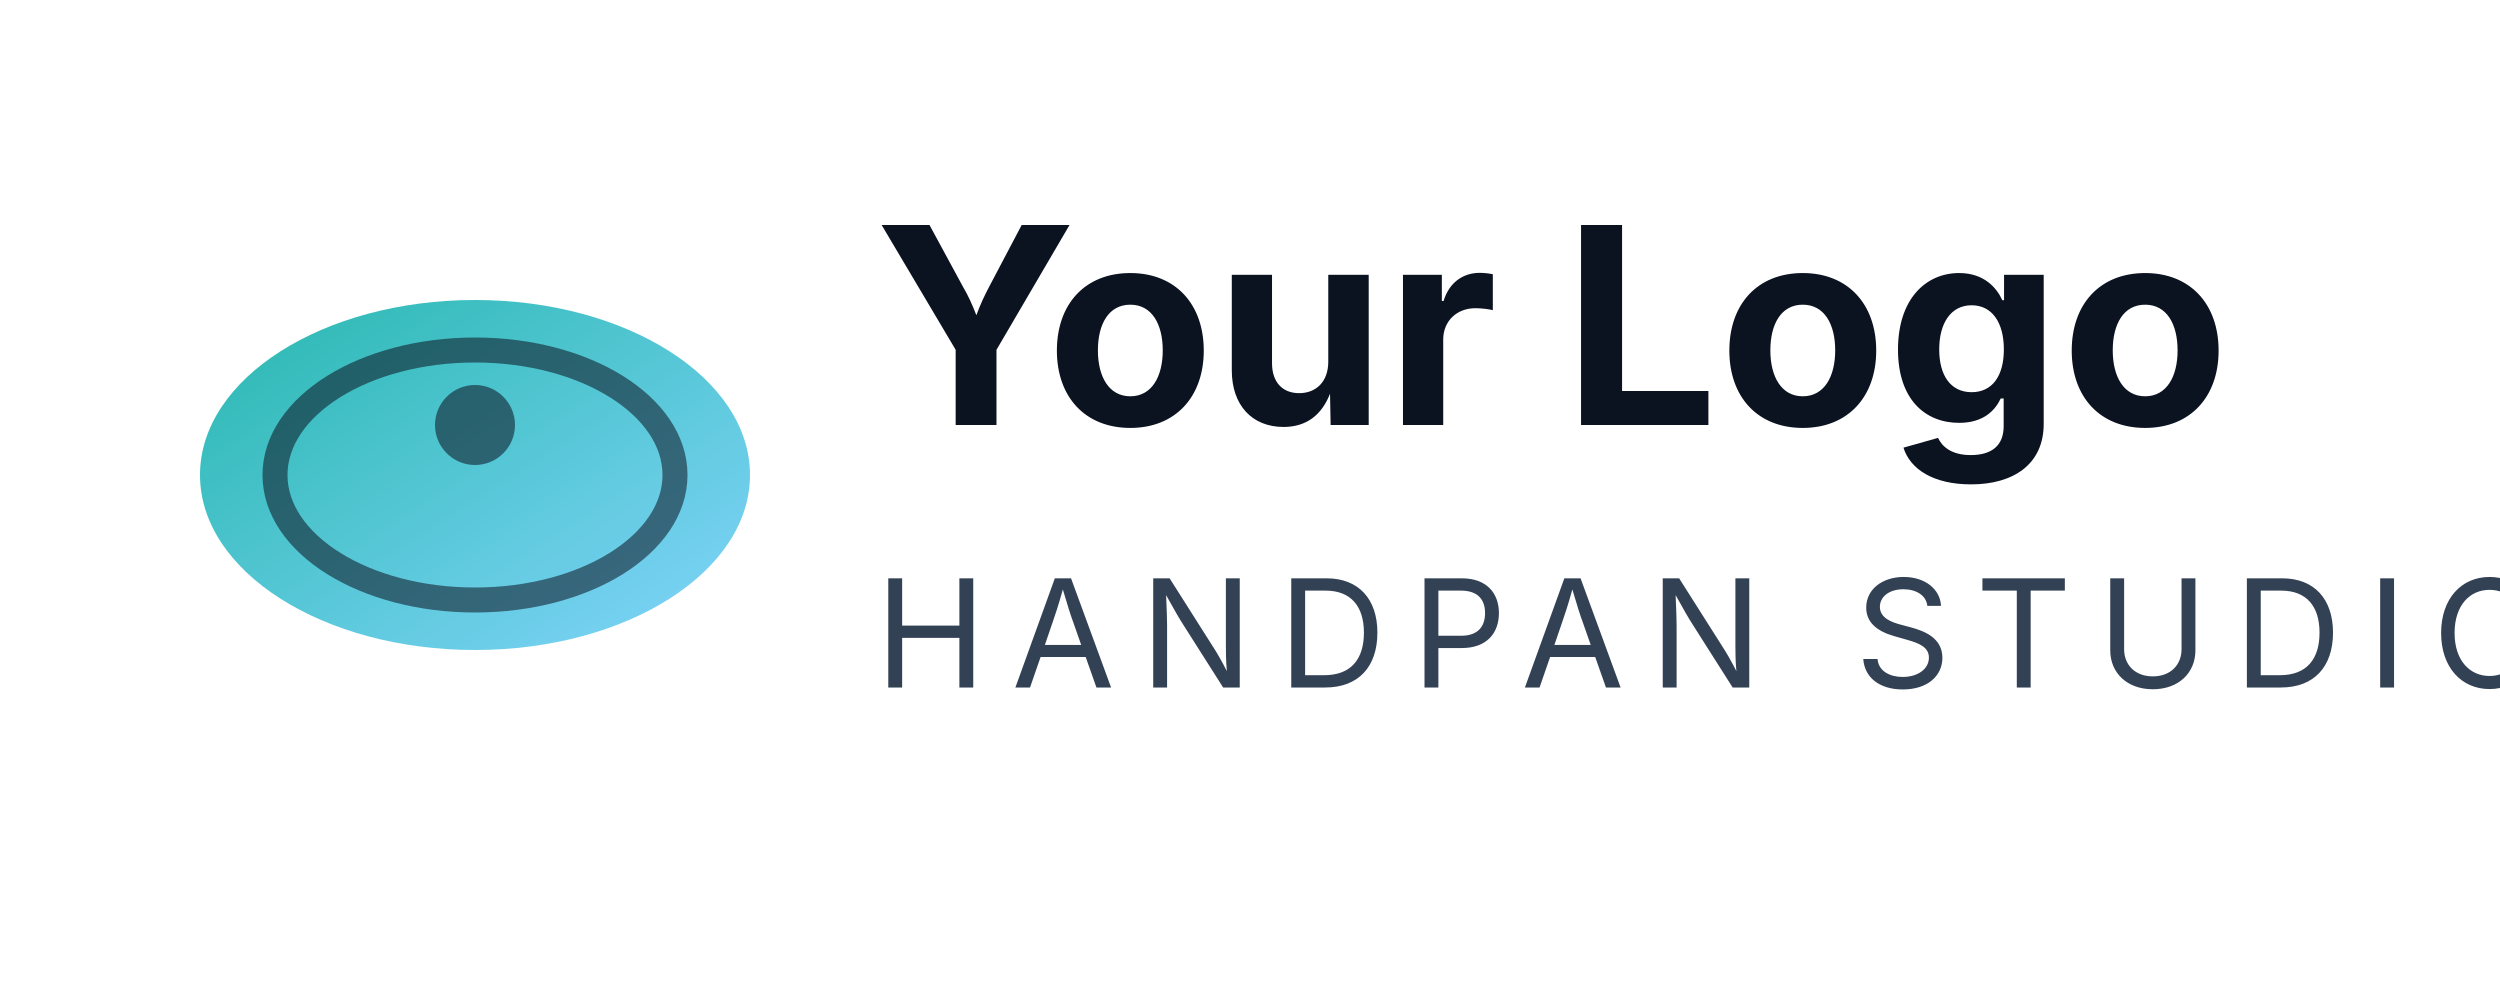
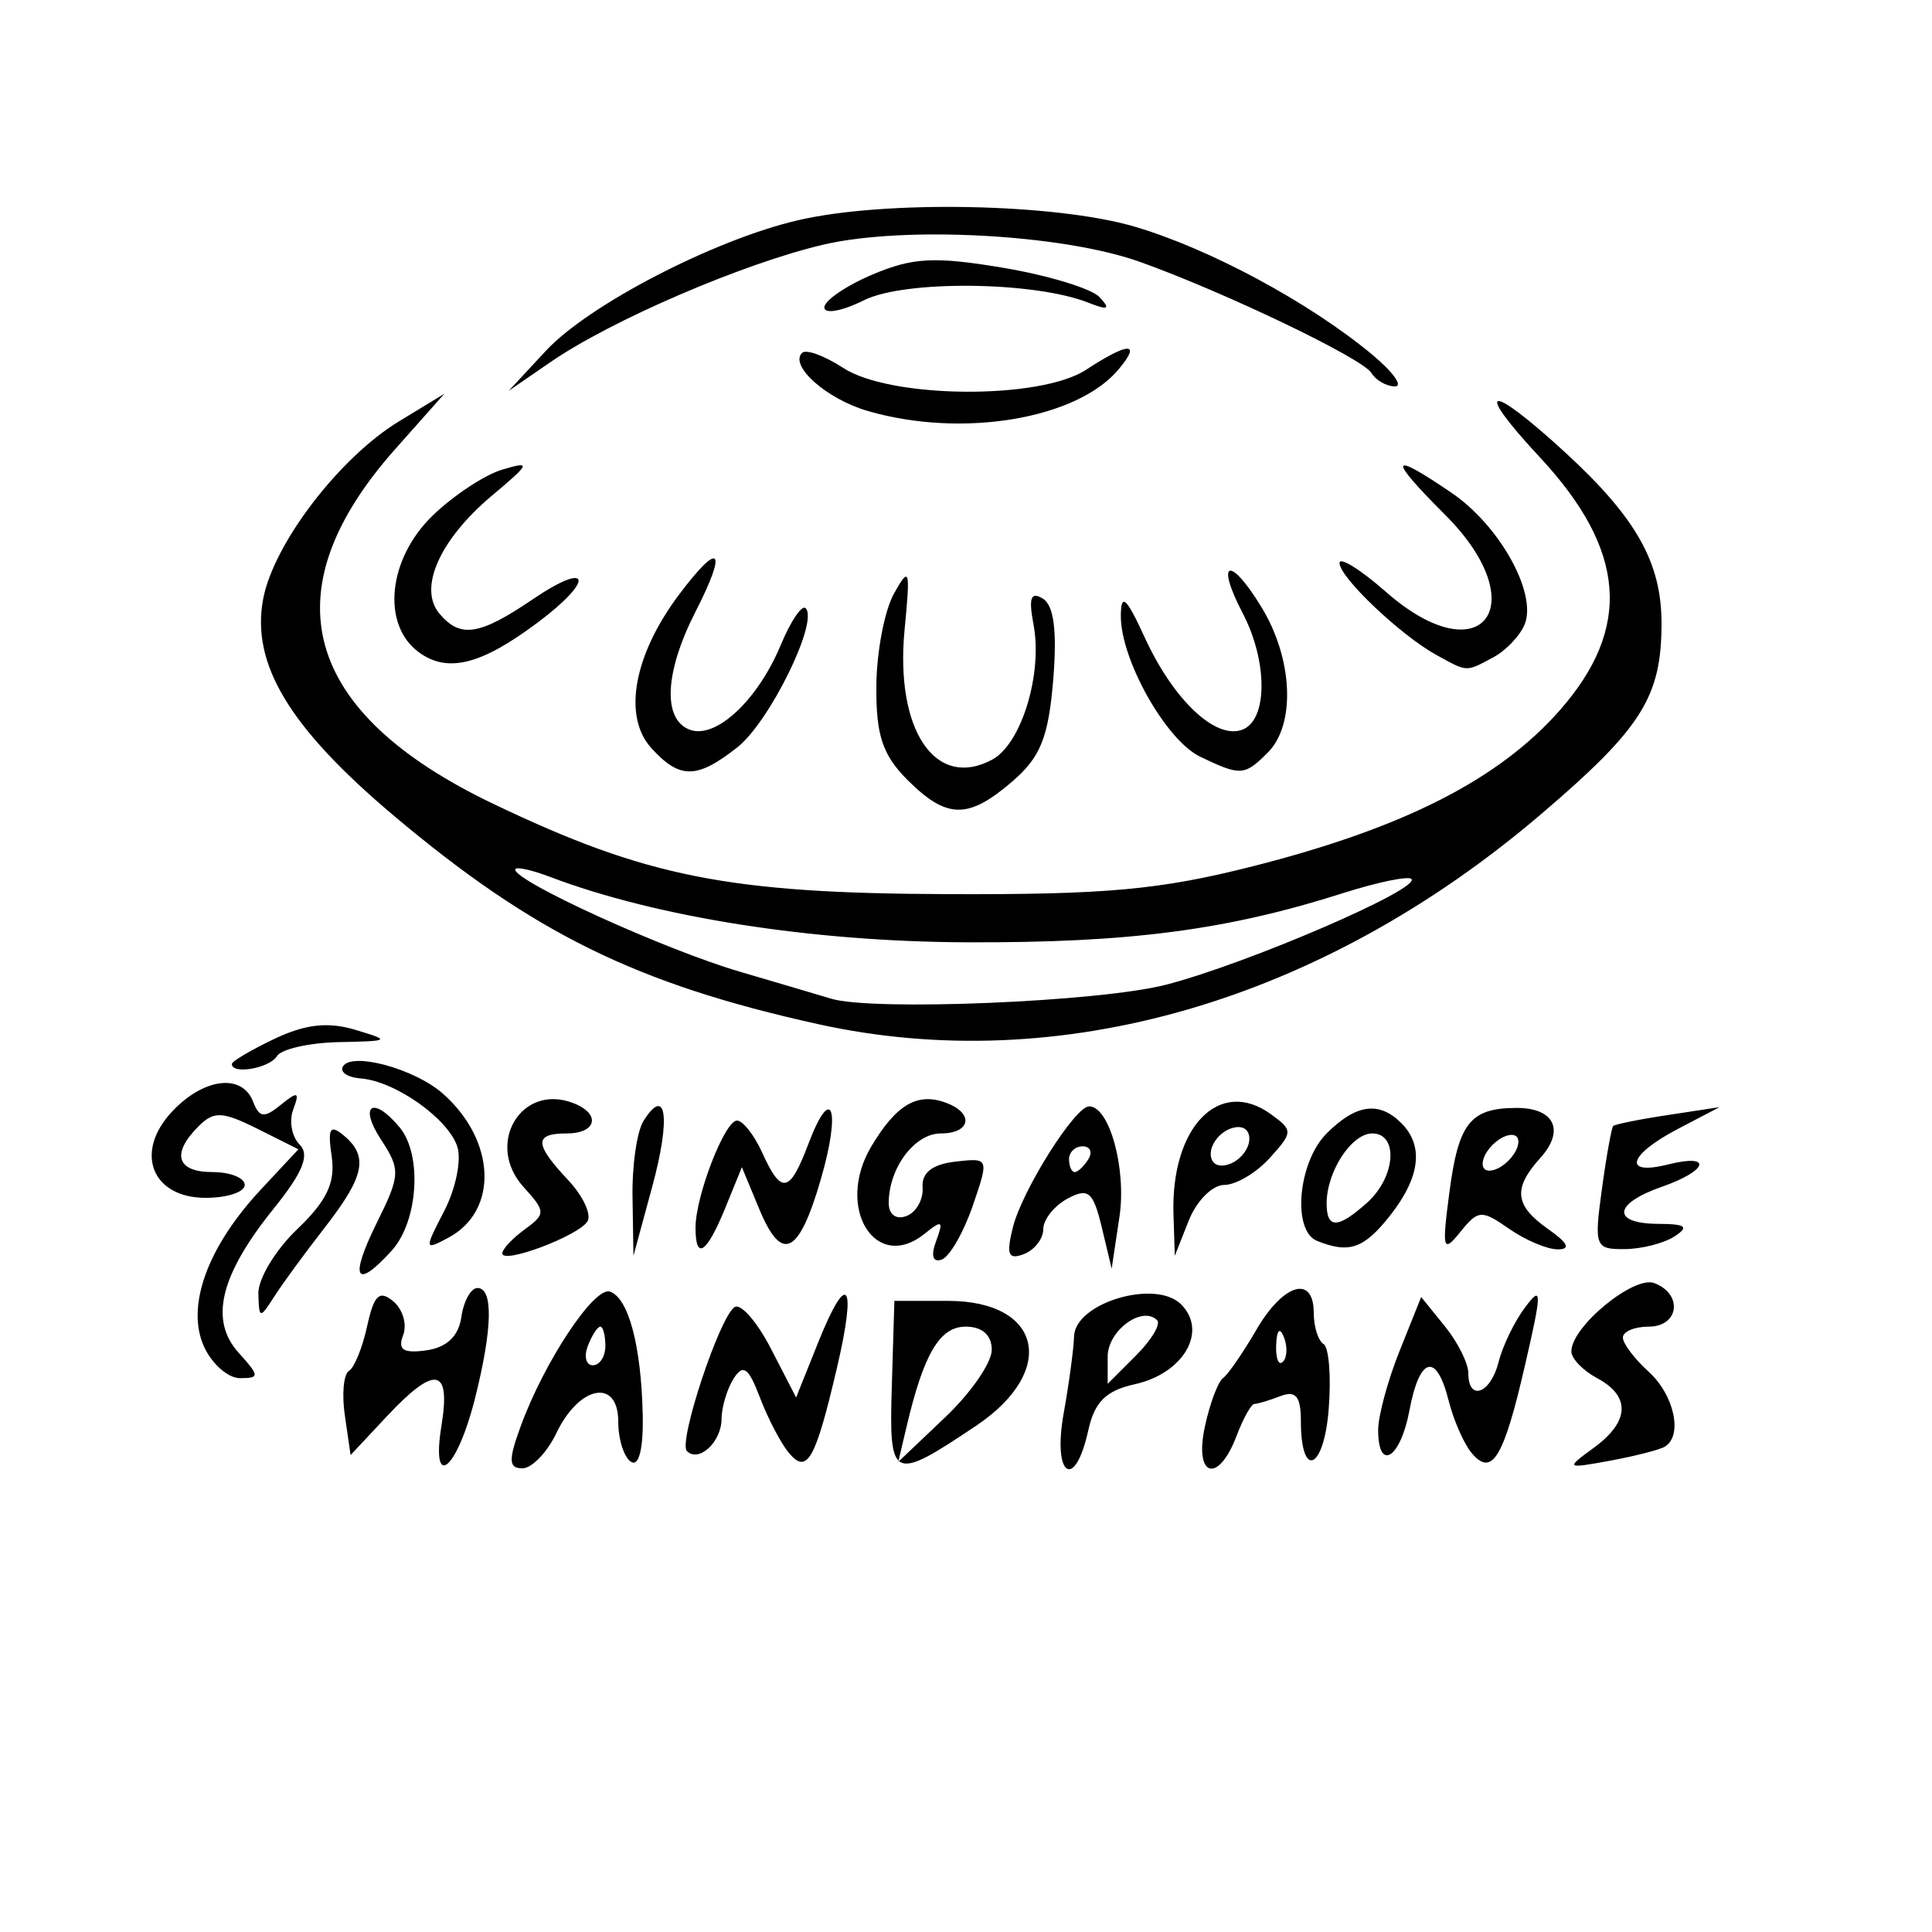
- <svg xmlns="http://www.w3.org/2000/svg" width="200" height="80" viewBox="0 0 200 80" role="img" aria-label="Handpan Studio Logo Placeholder">
-   <defs>
-     <linearGradient id="g" x1="0" y1="0" x2="1" y2="1">
-       <stop offset="0%" stop-color="#1cb4aa" />
-       <stop offset="100%" stop-color="#7dd3fc" />
-     </linearGradient>
-   </defs>
-   <rect x="0" y="0" width="200" height="80" fill="none" />
-   <ellipse cx="38" cy="38" rx="22" ry="14" fill="url(#g)" opacity="0.95" />
-   <ellipse cx="38" cy="38" rx="16" ry="10" fill="none" stroke="#0b1220" stroke-width="2" opacity="0.55" />
-   <circle cx="38" cy="34" r="3.2" fill="#0b1220" opacity="0.55" />
-   <text x="70" y="34" font-family="Segoe UI, Inter, Arial, sans-serif" font-size="22" font-weight="700" fill="#0b1220">Your Logo</text>
-   <text x="70" y="55" font-family="Segoe UI, Inter, Arial, sans-serif" font-size="12" letter-spacing="2" fill="#334155">HANDPAN STUDIO</text>
+ <svg xmlns="http://www.w3.org/2000/svg" width="150" height="150" viewBox="0 0 150 150">
+   <g>
+     <path d="M 34.28 110.66 C35.01,106.16 33.77,105.97 30.01,109.99 L 27.22 112.97 L 26.78 109.94 C26.53,108.28 26.67,106.70 27.09,106.44 C27.51,106.19 28.15,104.61 28.51,102.94 C29.04,100.53 29.46,100.14 30.53,101.03 C31.27,101.64 31.62,102.83 31.30,103.66 C30.86,104.80 31.31,105.09 33.11,104.84 C34.69,104.61 35.61,103.74 35.82,102.25 C36.00,101.01 36.56,100.00 37.07,100.00 C38.31,100.00 38.24,103.15 36.88,108.57 C35.46,114.19 33.44,115.81 34.28,110.66 ZM 40.42 110.75 C42.25,105.73 46.13,99.88 47.35,100.28 C48.79,100.76 49.78,104.46 49.90,109.81 C49.96,112.45 49.61,113.88 49.00,113.50 C48.45,113.16 48.00,111.75 48.00,110.37 C48.00,106.99 44.98,107.55 43.20,111.26 C42.48,112.77 41.29,114.00 40.56,114.00 C39.49,114.00 39.46,113.38 40.42,110.75 ZM 47.00 104.50 C47.00,103.68 46.82,103.00 46.61,103.00 C46.39,103.00 45.95,103.68 45.64,104.50 C45.32,105.32 45.50,106.00 46.03,106.00 C46.56,106.00 47.00,105.32 47.00,104.50 ZM 61.23 112.78 C60.62,112.04 59.61,110.11 59.00,108.50 C58.11,106.17 57.70,105.87 56.96,107.03 C56.45,107.84 56.02,109.26 56.02,110.19 C56.00,111.97 54.25,113.58 53.33,112.66 C52.64,111.97 55.88,102.19 57.04,101.48 C57.52,101.18 58.79,102.64 59.86,104.72 L 61.81 108.50 L 63.53 104.21 C65.80,98.55 66.54,99.56 64.98,106.20 C63.30,113.39 62.66,114.51 61.23,112.78 ZM 69.24 107.60 L 69.44 101.00 L 73.60 101.00 C80.91,101.00 82.13,106.44 75.78,110.70 C69.25,115.07 69.02,114.96 69.24,107.60 ZM 77.00 104.80 C77.00,103.66 76.26,103.00 74.98,103.00 C72.96,103.00 71.72,105.09 70.38,110.79 L 69.74 113.50 L 73.37 110.05 C75.37,108.16 77.00,105.80 77.00,104.80 ZM 82.58 109.75 C83.00,107.41 83.36,104.72 83.39,103.76 C83.45,101.16 89.71,99.28 91.70,101.27 C93.80,103.37 91.88,106.65 88.07,107.48 C85.86,107.97 84.97,108.86 84.49,111.07 C83.44,115.81 81.71,114.61 82.58,109.75 ZM 89.84 102.50 C88.68,101.34 86.00,103.31 86.00,105.33 L 86.00 107.44 L 88.19 105.25 C89.40,104.04 90.14,102.81 89.84,102.50 ZM 93.55 110.75 C93.93,108.96 94.57,107.28 94.95,107.00 C95.34,106.72 96.50,105.04 97.54,103.25 C99.64,99.64 102.00,98.95 102.00,101.94 C102.00,103.01 102.34,104.09 102.76,104.35 C103.18,104.61 103.36,106.89 103.16,109.41 C102.79,114.13 101.00,114.89 101.00,110.33 C101.00,108.42 100.61,107.94 99.42,108.39 C98.55,108.73 97.64,109.00 97.39,109.00 C97.15,109.00 96.52,110.12 96.00,111.50 C94.57,115.25 92.69,114.68 93.55,110.75 ZM 99.68 103.81 C99.36,103.01 99.13,103.25 99.08,104.42 C99.04,105.47 99.27,106.06 99.60,105.73 C99.94,105.40 99.97,104.53 99.68,103.81 ZM 114.24 112.79 C113.65,112.07 112.85,110.25 112.47,108.74 C111.53,104.98 110.22,105.30 109.43,109.50 C108.73,113.24 107.00,114.32 107.00,111.02 C107.00,109.93 107.75,107.16 108.67,104.87 L 110.34 100.70 L 112.17 102.96 C113.18,104.20 114.00,105.85 114.00,106.61 C114.00,108.84 115.73,108.21 116.35,105.75 C116.66,104.51 117.58,102.60 118.41,101.50 C119.73,99.73 119.73,100.24 118.40,106.00 C116.74,113.22 115.83,114.71 114.24,112.79 ZM 123.75 112.40 C126.53,110.37 126.62,108.40 124.00,107.00 C122.90,106.41 122.00,105.48 122.00,104.92 C122.00,103.00 126.86,99.01 128.44,99.62 C130.69,100.48 130.36,103.00 128.00,103.00 C126.90,103.00 126.00,103.38 126.00,103.85 C126.00,104.31 126.90,105.50 128.00,106.50 C129.99,108.30 130.68,111.48 129.25,112.32 C128.84,112.57 126.93,113.05 125.00,113.41 C121.55,114.04 121.53,114.02 123.75,112.40 ZM 15.84 104.55 C14.42,101.44 16.10,96.81 20.24,92.37 L 23.17 89.23 L 19.99 87.64 C17.26,86.28 16.60,86.25 15.40,87.46 C13.28,89.58 13.72,91.00 16.50,91.00 C17.88,91.00 19.00,91.45 19.00,92.00 C19.00,92.55 17.64,93.00 15.97,93.00 C11.76,93.00 10.39,89.43 13.39,86.27 C15.84,83.68 18.80,83.33 19.65,85.53 C20.13,86.78 20.51,86.83 21.80,85.78 C23.13,84.70 23.28,84.76 22.77,86.13 C22.43,87.02 22.65,88.25 23.26,88.86 C24.07,89.67 23.52,91.02 21.23,93.86 C17.08,99.02 16.24,102.51 18.54,105.04 C20.16,106.84 20.17,107.00 18.63,107.00 C17.71,107.00 16.45,105.90 15.84,104.55 ZM 20.06 100.44 C20.03,99.30 21.38,97.05 23.07,95.44 C25.38,93.23 26.05,91.82 25.75,89.77 C25.43,87.60 25.62,87.27 26.68,88.15 C28.63,89.77 28.31,91.32 25.25,95.26 C23.74,97.20 21.96,99.62 21.31,100.64 C20.17,102.42 20.11,102.41 20.06,100.44 ZM 29.23 94.99 C31.09,91.24 31.11,90.82 29.59,88.49 C27.82,85.79 28.95,85.03 31.03,87.53 C32.80,89.67 32.47,94.83 30.41,97.10 C27.61,100.19 27.11,99.28 29.23,94.99 ZM 39.00 97.31 C39.00,96.98 39.78,96.15 40.74,95.45 C42.38,94.25 42.38,94.07 40.65,92.16 C37.64,88.84 40.45,84.08 44.50,85.64 C46.67,86.47 46.34,88.00 44.00,88.00 C41.45,88.00 41.48,88.82 44.10,91.61 C45.26,92.84 45.94,94.29 45.61,94.83 C44.90,95.96 39.00,98.18 39.00,97.31 ZM 72.69 96.33 C73.27,94.77 73.14,94.69 71.81,95.77 C67.99,98.87 64.83,93.79 67.63,89.04 C69.59,85.74 71.25,84.77 73.50,85.64 C75.65,86.46 75.35,88.00 73.04,88.00 C71.01,88.00 69.00,90.69 69.00,93.40 C69.00,94.30 69.58,94.72 70.38,94.41 C71.14,94.12 71.70,93.12 71.63,92.19 C71.54,91.06 72.38,90.40 74.15,90.19 C76.80,89.89 76.80,89.89 75.51,93.66 C74.79,95.73 73.71,97.60 73.10,97.80 C72.41,98.03 72.26,97.48 72.69,96.33 ZM 78.64 95.29 C79.36,92.41 83.45,85.92 84.55,85.90 C86.13,85.86 87.48,90.76 86.91,94.50 L 86.31 98.50 L 85.54 95.28 C84.87,92.51 84.50,92.20 82.88,93.06 C81.85,93.62 81.00,94.68 81.00,95.43 C81.00,96.18 80.32,97.05 79.49,97.37 C78.28,97.83 78.11,97.41 78.64,95.29 ZM 84.50 90.00 C84.84,89.45 84.64,89.00 84.06,89.00 C83.48,89.00 83.00,89.45 83.00,90.00 C83.00,90.55 83.20,91.00 83.44,91.00 C83.68,91.00 84.16,90.55 84.50,90.00 ZM 34.49 94.02 C35.38,92.30 35.84,90.06 35.51,89.04 C34.82,86.86 30.67,83.93 28.00,83.73 C26.98,83.65 26.36,83.23 26.63,82.79 C27.33,81.66 32.15,82.97 34.34,84.87 C38.50,88.50 38.74,94.00 34.82,96.09 C32.94,97.10 32.93,97.03 34.49,94.02 ZM 49.11 93.00 C49.06,90.53 49.45,87.84 49.96,87.03 C51.74,84.21 52.09,86.80 50.64,92.13 L 49.18 97.50 L 49.11 93.00 ZM 54.00 95.32 C54.00,92.86 56.27,87.00 57.22,87.00 C57.67,87.00 58.56,88.12 59.18,89.50 C60.67,92.78 61.31,92.65 62.76,88.82 C64.58,84.00 65.32,86.12 63.72,91.59 C62.01,97.46 60.69,98.08 58.94,93.85 L 57.60 90.62 L 56.30 93.81 C54.86,97.33 54.00,97.90 54.00,95.32 ZM 91.11 94.32 C90.88,87.50 94.68,83.59 98.69,86.52 C100.40,87.76 100.39,87.91 98.58,89.91 C97.54,91.06 95.95,92.00 95.04,92.00 C94.13,92.00 92.90,93.24 92.30,94.75 L 91.21 97.50 L 91.11 94.32 ZM 97.00 88.42 C97.00,87.62 96.38,87.30 95.50,87.64 C94.68,87.95 94.00,88.83 94.00,89.58 C94.00,90.38 94.62,90.70 95.50,90.36 C96.32,90.05 97.00,89.17 97.00,88.42 ZM 102.25 96.34 C100.30,95.55 100.78,90.22 103.00,88.00 C105.28,85.72 107.07,85.47 108.80,87.20 C110.56,88.96 110.27,91.39 107.93,94.37 C105.89,96.95 104.75,97.35 102.25,96.34 ZM 106.17 93.35 C108.36,91.36 108.59,88.00 106.54,88.00 C104.93,88.00 103.00,90.97 103.00,93.43 C103.00,95.44 103.88,95.41 106.17,93.35 ZM 112.54 92.50 C113.24,87.20 114.16,86.04 117.69,86.02 C120.67,85.99 121.53,87.75 119.60,89.89 C117.44,92.28 117.59,93.60 120.22,95.44 C121.74,96.51 121.97,97.00 120.95,97.00 C120.12,97.00 118.42,96.28 117.16,95.40 C115.03,93.91 114.76,93.93 113.38,95.65 C112.02,97.33 111.94,97.04 112.54,92.50 ZM 117.81 89.06 C118.06,88.31 117.69,87.94 116.94,88.19 C116.22,88.43 115.43,89.22 115.19,89.94 C114.94,90.69 115.31,91.06 116.06,90.81 C116.78,90.57 117.57,89.78 117.81,89.06 ZM 124.37 92.33 C124.72,89.76 125.12,87.55 125.25,87.42 C125.39,87.29 127.30,86.90 129.50,86.57 L 133.50 85.96 L 130.25 87.66 C126.40,89.68 125.96,91.30 129.50,90.41 C133.01,89.53 132.62,90.89 129.00,92.15 C125.25,93.46 125.11,95.00 128.75,95.02 C130.89,95.03 131.17,95.24 130.00,96.00 C129.18,96.53 127.43,96.98 126.11,96.98 C123.85,97.00 123.76,96.77 124.37,92.33 ZM 18.00 82.61 C18.00,82.40 19.49,81.52 21.32,80.65 C23.70,79.52 25.47,79.32 27.57,79.95 C30.37,80.79 30.31,80.83 26.31,80.91 C24.00,80.96 21.84,81.45 21.50,82.00 C20.92,82.94 18.00,83.45 18.00,82.61 ZM 63.50 79.51 C49.43,76.40 41.40,72.45 30.54,63.30 C22.45,56.47 19.49,51.55 20.43,46.51 C21.24,42.21 26.36,35.51 31.00,32.70 L 34.50 30.57 L 30.71 34.84 C20.85,45.92 23.45,55.32 38.32,62.42 C50.17,68.09 56.58,69.36 73.50,69.42 C85.86,69.47 90.05,69.09 97.30,67.25 C108.98,64.28 116.36,60.53 121.10,55.15 C126.73,48.75 126.25,42.70 119.56,35.51 C114.27,29.83 115.56,29.64 121.60,35.20 C127.05,40.22 129.00,43.70 129.00,48.39 C129.00,54.11 127.47,56.54 119.65,63.21 C102.60,77.76 82.27,83.66 63.50,79.51 ZM 90.54 76.45 C96.85,74.82 110.34,69.00 109.58,68.24 C109.33,68.00 106.96,68.49 104.31,69.33 C95.30,72.21 87.70,73.21 75.09,73.16 C63.07,73.12 50.98,71.22 42.73,68.09 C41.23,67.52 40.00,67.26 40.00,67.51 C40.00,68.45 51.70,73.77 57.50,75.46 C60.80,76.43 63.95,77.36 64.50,77.53 C67.68,78.52 85.38,77.79 90.54,76.45 ZM 70.45 60.55 C68.52,58.61 68.01,57.08 68.04,53.30 C68.05,50.66 68.67,47.42 69.40,46.10 C70.62,43.91 70.69,44.16 70.23,48.91 C69.49,56.69 72.62,61.34 77.03,58.98 C79.30,57.77 80.97,52.30 80.24,48.48 C79.85,46.41 80.03,45.90 80.97,46.48 C81.83,47.01 82.08,49.00 81.77,52.80 C81.40,57.26 80.78,58.79 78.60,60.67 C75.16,63.63 73.51,63.60 70.45,60.55 ZM 50.56 58.07 C48.34,55.61 49.20,50.86 52.71,46.18 C55.91,41.92 56.52,42.56 53.98,47.53 C51.61,52.19 51.43,55.84 53.54,56.65 C55.55,57.42 58.80,54.41 60.60,50.12 C61.38,48.23 62.26,46.93 62.55,47.22 C63.58,48.25 59.74,56.06 57.25,58.02 C54.10,60.50 52.77,60.51 50.56,58.07 ZM 93.18 58.75 C90.52,57.47 86.99,51.19 87.02,47.79 C87.04,46.01 87.45,46.38 88.88,49.50 C91.11,54.36 94.39,57.45 96.46,56.65 C98.43,55.90 98.44,51.36 96.48,47.60 C94.33,43.48 95.49,43.11 97.94,47.14 C100.39,51.15 100.61,56.25 98.43,58.43 C96.62,60.24 96.32,60.26 93.18,58.75 ZM 32.53 50.65 C29.60,48.51 30.11,43.41 33.58,40.04 C35.19,38.48 37.62,36.87 39.00,36.46 C41.27,35.78 41.19,35.97 38.16,38.51 C34.14,41.90 32.47,45.65 34.10,47.62 C35.72,49.57 37.21,49.35 41.36,46.53 C45.87,43.47 46.20,45.00 41.75,48.33 C37.36,51.62 34.76,52.27 32.53,50.65 ZM 111.50 50.84 C108.72,49.30 104.00,44.82 104.00,43.71 C104.00,43.21 105.62,44.21 107.60,45.95 C115.04,52.49 119.24,47.00 112.19,39.96 C107.71,35.48 107.86,34.97 112.68,38.25 C116.41,40.78 119.32,45.99 118.39,48.44 C118.04,49.33 116.95,50.49 115.95,51.03 C113.77,52.19 113.98,52.20 111.50,50.84 ZM 67.38 31.91 C64.19,30.99 61.27,28.40 62.27,27.40 C62.58,27.09 64.01,27.62 65.46,28.56 C69.12,30.96 80.75,31.05 84.32,28.71 C87.62,26.55 88.64,26.53 86.87,28.65 C83.65,32.54 74.70,34.04 67.38,31.91 ZM 42.36 27.26 C45.67,23.67 55.51,18.58 62.00,17.09 C68.75,15.53 81.91,15.79 88.07,17.59 C93.90,19.30 101.64,23.47 106.50,27.50 C108.15,28.87 108.96,29.99 108.31,30.00 C107.65,30.00 106.82,29.53 106.47,28.95 C105.77,27.81 95.04,22.67 88.50,20.33 C82.48,18.18 70.20,17.52 63.90,19.00 C57.69,20.46 47.44,24.87 42.73,28.12 L 39.50 30.34 L 42.36 27.26 ZM 64.00 23.87 C64.00,23.34 65.69,22.18 67.75,21.31 C70.87,19.99 72.57,19.90 77.88,20.79 C81.39,21.38 84.77,22.41 85.38,23.08 C86.24,24.01 86.04,24.11 84.50,23.50 C80.31,21.84 70.25,21.73 67.08,23.31 C65.38,24.16 64.00,24.41 64.00,23.87 Z" fill="rgba(0,0,0,1)" />
+   </g>
</svg>
